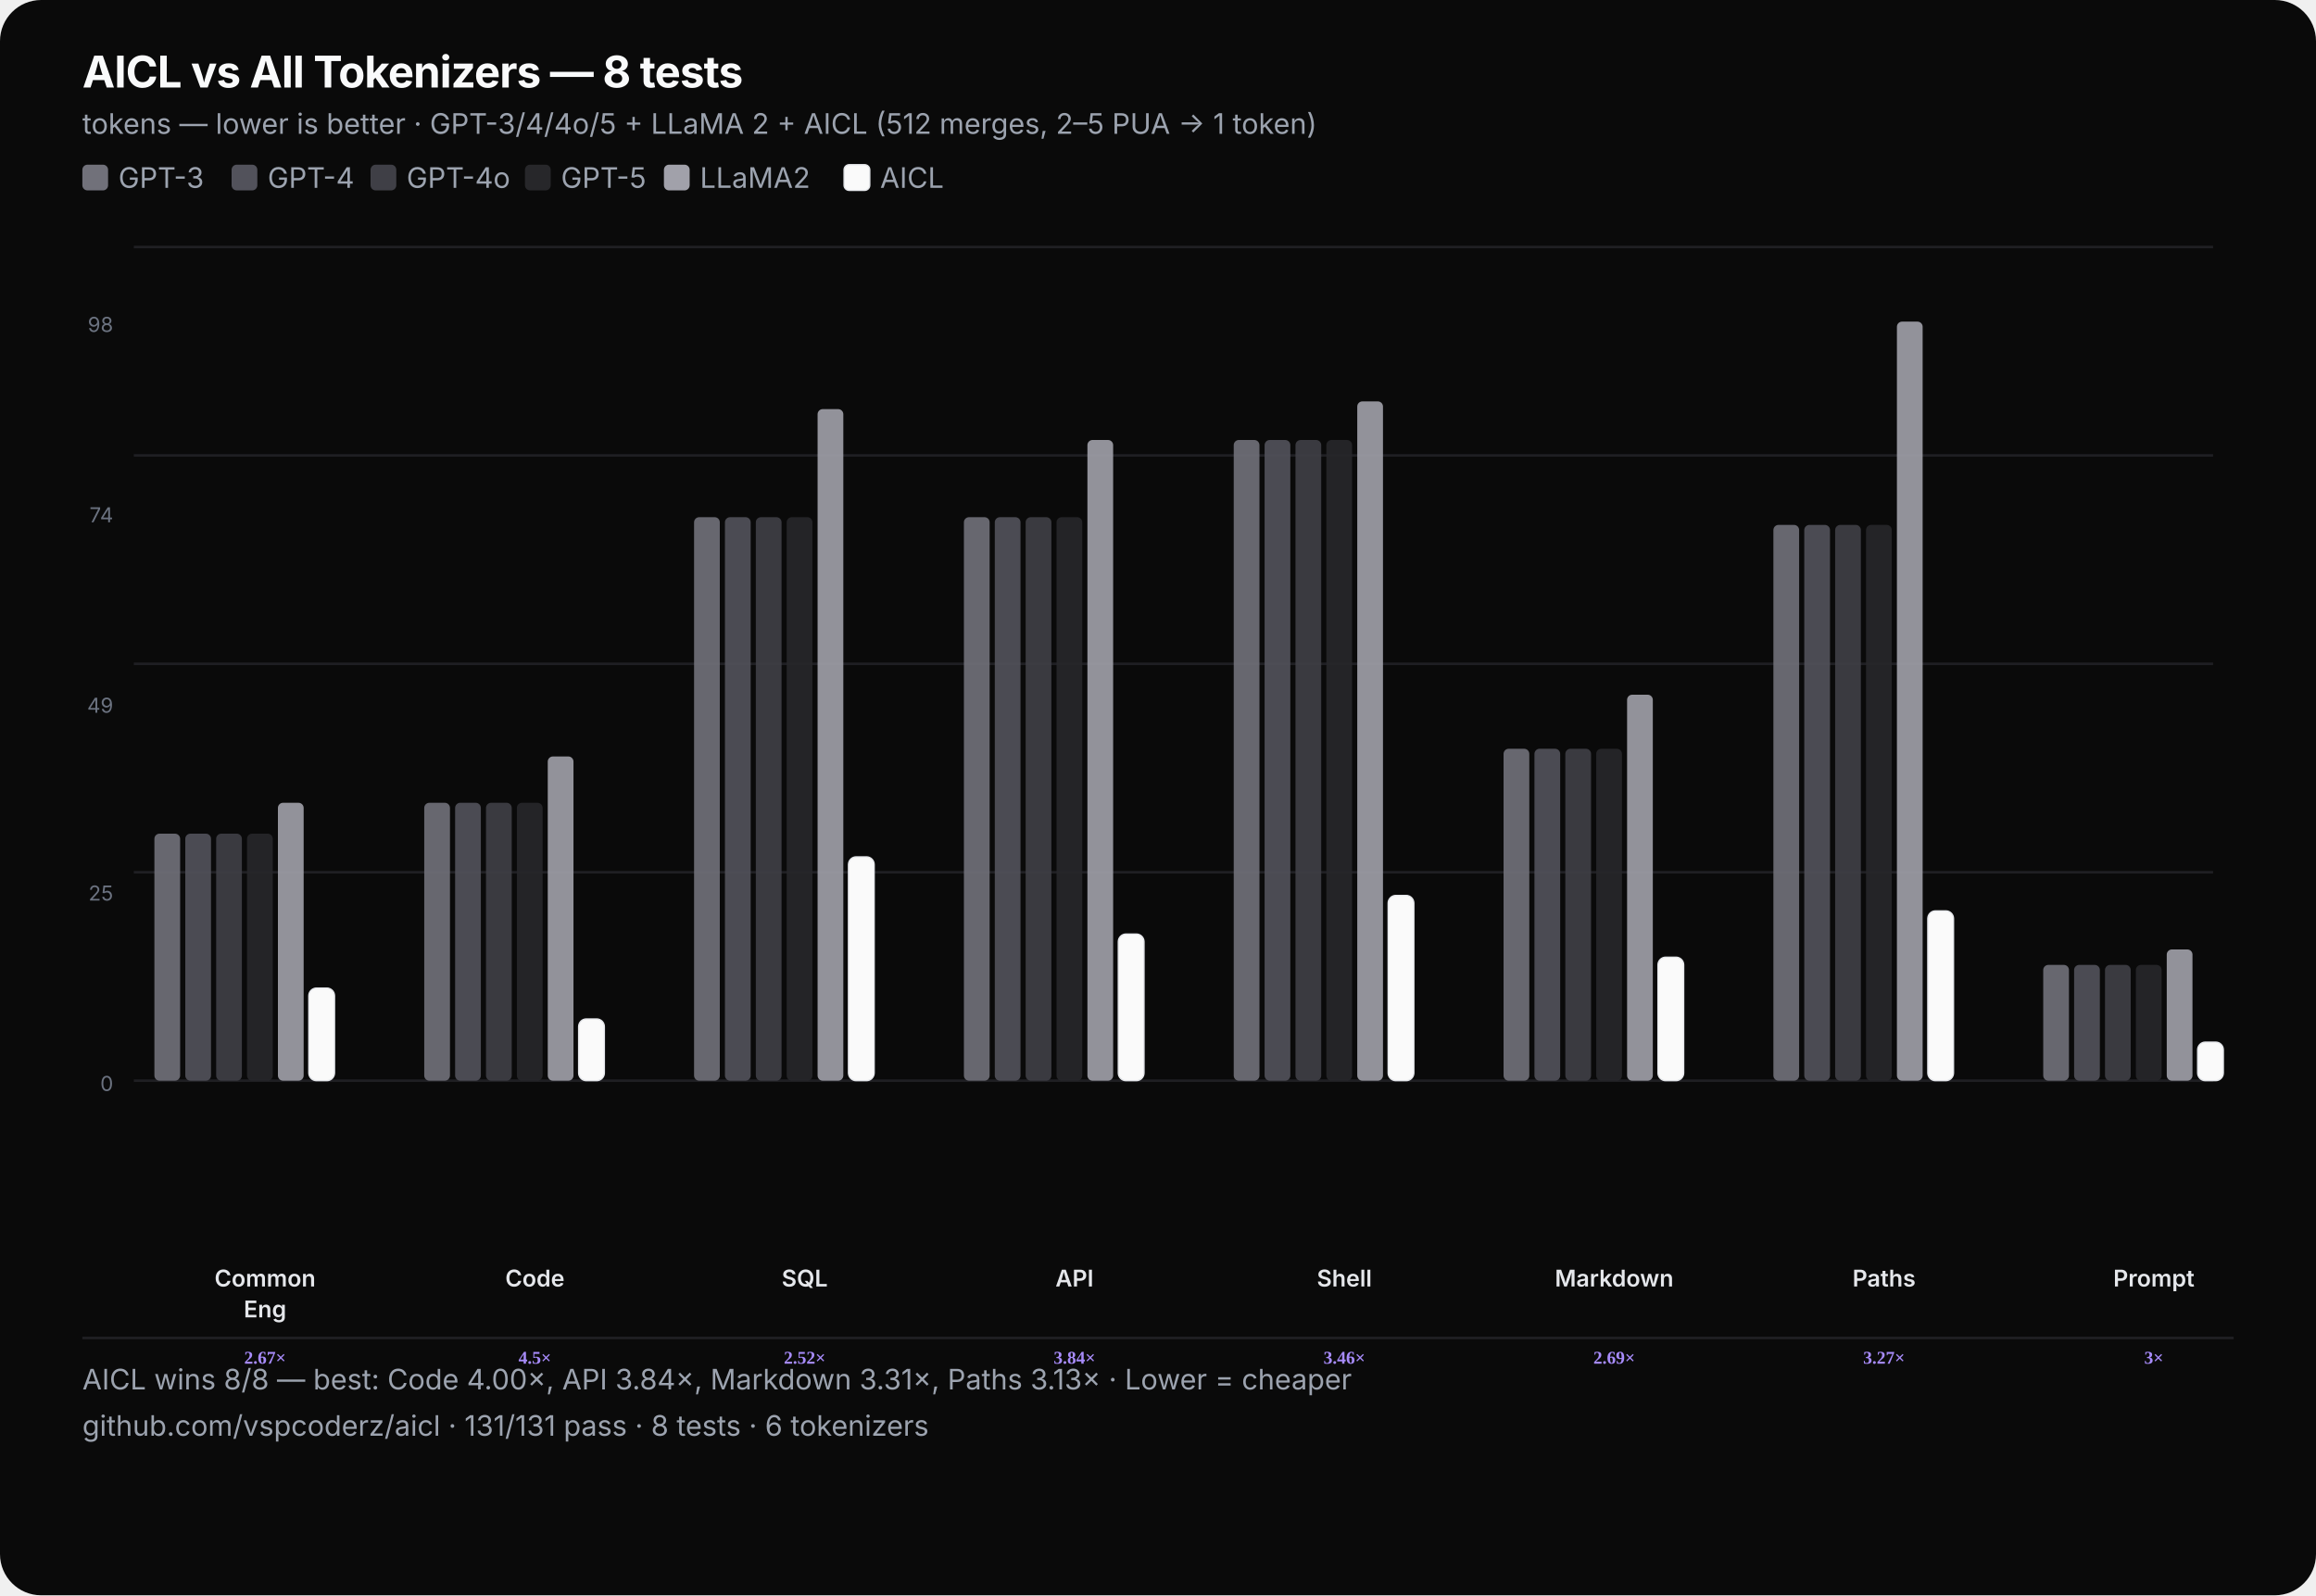
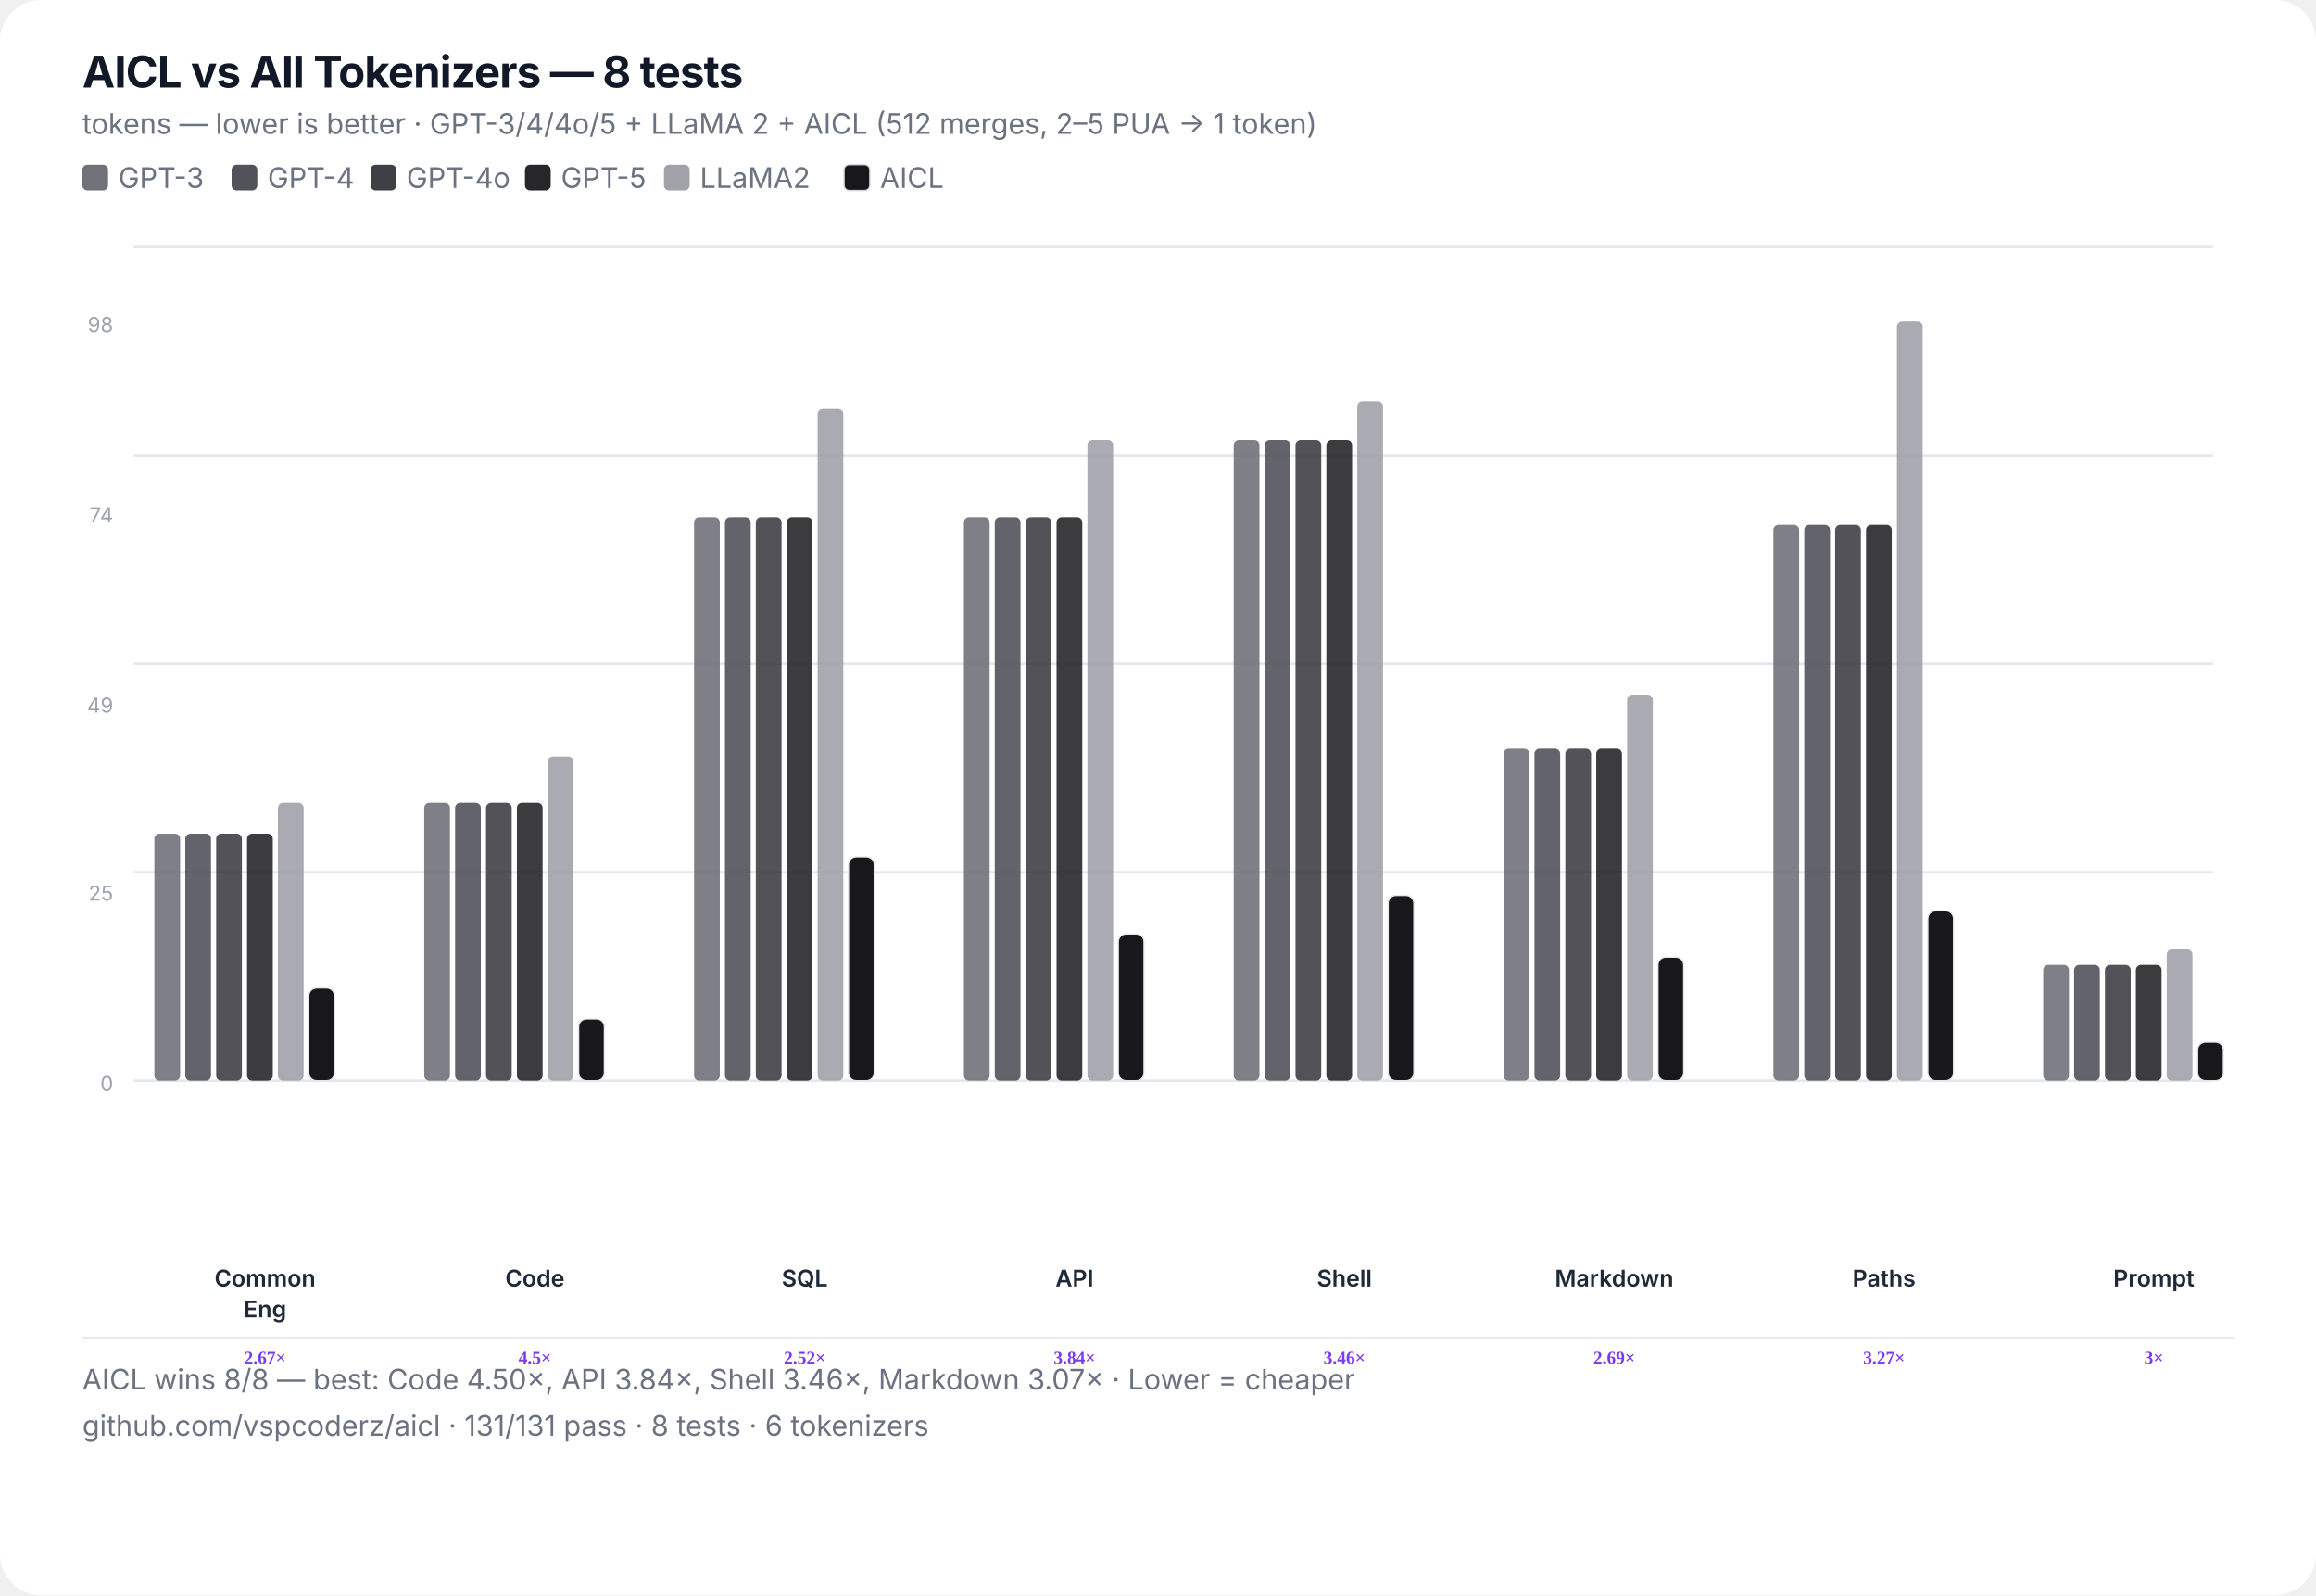
<svg xmlns="http://www.w3.org/2000/svg" width="900" height="620">
-   <style>.t{font:700 17px 'Inter',system-ui,sans-serif;fill:#f9fafb;letter-spacing:-0.3px}.s{font:400 11px 'Inter',system-ui,sans-serif;fill:#9ca3af}.n{font:600 9px 'Inter',system-ui,sans-serif;fill:#e5e7eb}.a{font:400 8px 'Inter',system-ui,sans-serif;fill:#6b7280}</style>
-   <rect width="900" height="620" rx="16" fill="#0a0a0a" />
+   <style>.t{font:700 17px 'Stack Sans Notch','Inter',system-ui,sans-serif;fill:#111827;letter-spacing:-0.3px}.s{font:400 11px 'Stack Sans Notch','Inter',system-ui,sans-serif;fill:#6b7280}.n{font:600 9px 'Stack Sans Notch','Inter',system-ui,sans-serif;fill:#1f2937}.a{font:400 8px 'Stack Sans Notch','Inter',system-ui,sans-serif;fill:#9ca3af}</style>
+   <rect width="900" height="620" rx="16" fill="#ffffff" />
  <text x="32" y="34" class="t">AICL vs All Tokenizers — 8 tests</text>
  <text x="32" y="52" class="s">tokens — lower is better · GPT-3/4/4o/5 + LLaMA 2 + AICL (512 merges, 2–5 PUA → 1 token)</text>
  <g transform="translate(32,64)">
    <rect x="0" y="0" width="10" height="10" rx="2" fill="#71717a" />
    <text x="14" y="9" class="s">GPT-3</text>
    <rect x="58" y="0" width="10" height="10" rx="2" fill="#52525b" />
    <text x="72" y="9" class="s">GPT-4</text>
    <rect x="112" y="0" width="10" height="10" rx="2" fill="#3f3f46" />
    <text x="126" y="9" class="s">GPT-4o</text>
    <rect x="172" y="0" width="10" height="10" rx="2" fill="#27272a" />
    <text x="186" y="9" class="s">GPT-5</text>
    <rect x="226" y="0" width="10" height="10" rx="2" fill="#a1a1aa" />
    <text x="240" y="9" class="s">LLaMA2</text>
-     <rect x="296" y="0" width="10" height="10" rx="2" fill="#fafafa" stroke="#e5e7eb" stroke-width="0.5" />
+     <rect x="296" y="0" width="10" height="10" rx="2" fill="#18181b" stroke="#d1d5db" stroke-width="0.5" />
    <text x="310" y="9" class="s">AICL</text>
  </g>
-   <g stroke="#1f1f23" stroke-width="1">
+   <g stroke="#e5e7eb" stroke-width="1">
    <line x1="52" y1="96" x2="860" y2="96" />
    <line x1="52" y1="177" x2="860" y2="177" />
    <line x1="52" y1="258" x2="860" y2="258" />
    <line x1="52" y1="339" x2="860" y2="339" />
    <line x1="52" y1="420" x2="860" y2="420" />
  </g>
  <text x="44" y="424" class="a" text-anchor="end">0</text>
  <text x="44" y="350" class="a" text-anchor="end">25</text>
  <text x="44" y="277" class="a" text-anchor="end">49</text>
  <text x="44" y="203" class="a" text-anchor="end">74</text>
  <text x="44" y="129" class="a" text-anchor="end">98</text>
  <g>
    <rect x="60" y="324" width="10" height="96" rx="2" fill="#71717a" opacity="0.9" />
    <rect x="72" y="324" width="10" height="96" rx="2" fill="#52525b" opacity="0.9" />
    <rect x="84" y="324" width="10" height="96" rx="2" fill="#3f3f46" opacity="0.9" />
    <rect x="96" y="324" width="10" height="96" rx="2" fill="#27272a" opacity="0.9" />
    <rect x="108" y="312" width="10" height="108" rx="2" fill="#a1a1aa" opacity="0.9" />
-     <rect x="120" y="384" width="10" height="36" rx="3" fill="#fafafa" opacity="1" stroke="#e5e7eb" stroke-width="0.5" />
+     <rect x="120" y="384" width="10" height="36" rx="3" fill="#18181b" opacity="1" stroke="#e5e7eb" stroke-width="0.5" />
    <text x="103" y="500" text-anchor="middle" class="n">Common</text>
    <text x="103" y="512" text-anchor="middle" class="n">Eng</text>
-     <text x="103" y="530" text-anchor="middle" fill="#a78bfa" font-size="7" font-weight="700">2.67×</text>
+     <text x="103" y="530" text-anchor="middle" fill="#7c3aed" font-size="7" font-weight="700">2.67×</text>
  </g>
  <g>
    <rect x="164.857" y="312" width="10" height="108" rx="2" fill="#71717a" opacity="0.9" />
    <rect x="176.857" y="312" width="10" height="108" rx="2" fill="#52525b" opacity="0.9" />
    <rect x="188.857" y="312" width="10" height="108" rx="2" fill="#3f3f46" opacity="0.9" />
    <rect x="200.857" y="312" width="10" height="108" rx="2" fill="#27272a" opacity="0.9" />
    <rect x="212.857" y="294" width="10" height="126" rx="2" fill="#a1a1aa" opacity="0.9" />
-     <rect x="224.857" y="396" width="10" height="24" rx="3" fill="#fafafa" opacity="1" stroke="#e5e7eb" stroke-width="0.5" />
+     <rect x="224.857" y="396" width="10" height="24" rx="3" fill="#18181b" opacity="1" stroke="#e5e7eb" stroke-width="0.5" />
    <text x="207.857" y="500" text-anchor="middle" class="n">Code</text>
-     <text x="207.857" y="530" text-anchor="middle" fill="#a78bfa" font-size="7" font-weight="700">4.5×</text>
+     <text x="207.857" y="530" text-anchor="middle" fill="#7c3aed" font-size="7" font-weight="700">4.5×</text>
  </g>
  <g>
    <rect x="269.714" y="201" width="10" height="219" rx="2" fill="#71717a" opacity="0.9" />
    <rect x="281.714" y="201" width="10" height="219" rx="2" fill="#52525b" opacity="0.9" />
    <rect x="293.714" y="201" width="10" height="219" rx="2" fill="#3f3f46" opacity="0.9" />
    <rect x="305.714" y="201" width="10" height="219" rx="2" fill="#27272a" opacity="0.9" />
    <rect x="317.714" y="159" width="10" height="261" rx="2" fill="#a1a1aa" opacity="0.9" />
-     <rect x="329.714" y="333" width="10" height="87" rx="3" fill="#fafafa" opacity="1" stroke="#e5e7eb" stroke-width="0.5" />
+     <rect x="329.714" y="333" width="10" height="87" rx="3" fill="#18181b" opacity="1" stroke="#e5e7eb" stroke-width="0.5" />
    <text x="312.714" y="500" text-anchor="middle" class="n">SQL</text>
-     <text x="312.714" y="530" text-anchor="middle" fill="#a78bfa" font-size="7" font-weight="700">2.52×</text>
+     <text x="312.714" y="530" text-anchor="middle" fill="#7c3aed" font-size="7" font-weight="700">2.52×</text>
  </g>
  <g>
    <rect x="374.571" y="201" width="10" height="219" rx="2" fill="#71717a" opacity="0.9" />
    <rect x="386.571" y="201" width="10" height="219" rx="2" fill="#52525b" opacity="0.9" />
    <rect x="398.571" y="201" width="10" height="219" rx="2" fill="#3f3f46" opacity="0.9" />
    <rect x="410.571" y="201" width="10" height="219" rx="2" fill="#27272a" opacity="0.9" />
    <rect x="422.571" y="171" width="10" height="249" rx="2" fill="#a1a1aa" opacity="0.9" />
-     <rect x="434.571" y="363" width="10" height="57" rx="3" fill="#fafafa" opacity="1" stroke="#e5e7eb" stroke-width="0.5" />
+     <rect x="434.571" y="363" width="10" height="57" rx="3" fill="#18181b" opacity="1" stroke="#e5e7eb" stroke-width="0.5" />
    <text x="417.571" y="500" text-anchor="middle" class="n">API</text>
-     <text x="417.571" y="530" text-anchor="middle" fill="#a78bfa" font-size="7" font-weight="700">3.84×</text>
+     <text x="417.571" y="530" text-anchor="middle" fill="#7c3aed" font-size="7" font-weight="700">3.84×</text>
  </g>
  <g>
    <rect x="479.429" y="171" width="10" height="249" rx="2" fill="#71717a" opacity="0.9" />
    <rect x="491.429" y="171" width="10" height="249" rx="2" fill="#52525b" opacity="0.9" />
    <rect x="503.429" y="171" width="10" height="249" rx="2" fill="#3f3f46" opacity="0.9" />
    <rect x="515.429" y="171" width="10" height="249" rx="2" fill="#27272a" opacity="0.9" />
    <rect x="527.429" y="156" width="10" height="264" rx="2" fill="#a1a1aa" opacity="0.9" />
-     <rect x="539.429" y="348" width="10" height="72" rx="3" fill="#fafafa" opacity="1" stroke="#e5e7eb" stroke-width="0.5" />
+     <rect x="539.429" y="348" width="10" height="72" rx="3" fill="#18181b" opacity="1" stroke="#e5e7eb" stroke-width="0.5" />
    <text x="522.429" y="500" text-anchor="middle" class="n">Shell</text>
-     <text x="522.429" y="530" text-anchor="middle" fill="#a78bfa" font-size="7" font-weight="700">3.46×</text>
+     <text x="522.429" y="530" text-anchor="middle" fill="#7c3aed" font-size="7" font-weight="700">3.46×</text>
  </g>
  <g>
    <rect x="584.286" y="291" width="10" height="129" rx="2" fill="#71717a" opacity="0.9" />
    <rect x="596.286" y="291" width="10" height="129" rx="2" fill="#52525b" opacity="0.9" />
    <rect x="608.286" y="291" width="10" height="129" rx="2" fill="#3f3f46" opacity="0.9" />
    <rect x="620.286" y="291" width="10" height="129" rx="2" fill="#27272a" opacity="0.9" />
    <rect x="632.286" y="270" width="10" height="150" rx="2" fill="#a1a1aa" opacity="0.9" />
-     <rect x="644.286" y="372" width="10" height="48" rx="3" fill="#fafafa" opacity="1" stroke="#e5e7eb" stroke-width="0.5" />
+     <rect x="644.286" y="372" width="10" height="48" rx="3" fill="#18181b" opacity="1" stroke="#e5e7eb" stroke-width="0.5" />
    <text x="627.286" y="500" text-anchor="middle" class="n">Markdown</text>
-     <text x="627.286" y="530" text-anchor="middle" fill="#a78bfa" font-size="7" font-weight="700">2.69×</text>
+     <text x="627.286" y="530" text-anchor="middle" fill="#7c3aed" font-size="7" font-weight="700">2.69×</text>
  </g>
  <g>
    <rect x="689.143" y="204" width="10" height="216" rx="2" fill="#71717a" opacity="0.9" />
    <rect x="701.143" y="204" width="10" height="216" rx="2" fill="#52525b" opacity="0.9" />
    <rect x="713.143" y="204" width="10" height="216" rx="2" fill="#3f3f46" opacity="0.9" />
    <rect x="725.143" y="204" width="10" height="216" rx="2" fill="#27272a" opacity="0.9" />
    <rect x="737.143" y="125" width="10" height="295" rx="2" fill="#a1a1aa" opacity="0.9" />
-     <rect x="749.143" y="354" width="10" height="66" rx="3" fill="#fafafa" opacity="1" stroke="#e5e7eb" stroke-width="0.5" />
+     <rect x="749.143" y="354" width="10" height="66" rx="3" fill="#18181b" opacity="1" stroke="#e5e7eb" stroke-width="0.5" />
    <text x="732.143" y="500" text-anchor="middle" class="n">Paths</text>
-     <text x="732.143" y="530" text-anchor="middle" fill="#a78bfa" font-size="7" font-weight="700">3.27×</text>
+     <text x="732.143" y="530" text-anchor="middle" fill="#7c3aed" font-size="7" font-weight="700">3.27×</text>
  </g>
  <g>
    <rect x="794" y="375" width="10" height="45" rx="2" fill="#71717a" opacity="0.9" />
    <rect x="806" y="375" width="10" height="45" rx="2" fill="#52525b" opacity="0.9" />
    <rect x="818" y="375" width="10" height="45" rx="2" fill="#3f3f46" opacity="0.9" />
    <rect x="830" y="375" width="10" height="45" rx="2" fill="#27272a" opacity="0.9" />
    <rect x="842" y="369" width="10" height="51" rx="2" fill="#a1a1aa" opacity="0.9" />
-     <rect x="854" y="405" width="10" height="15" rx="3" fill="#fafafa" opacity="1" stroke="#e5e7eb" stroke-width="0.5" />
+     <rect x="854" y="405" width="10" height="15" rx="3" fill="#18181b" opacity="1" stroke="#e5e7eb" stroke-width="0.5" />
    <text x="837" y="500" text-anchor="middle" class="n">Prompt</text>
-     <text x="837" y="530" text-anchor="middle" fill="#a78bfa" font-size="7" font-weight="700">3×</text>
+     <text x="837" y="530" text-anchor="middle" fill="#7c3aed" font-size="7" font-weight="700">3×</text>
  </g>
-   <line x1="32" y1="520" x2="868" y2="520" stroke="#1f1f23" />
-   <text x="32" y="540" class="s">AICL wins 8/8 — best: Code 4.00×, API 3.84×, Markdown 3.31×, Paths 3.13× · Lower = cheaper</text>
+   <line x1="32" y1="520" x2="868" y2="520" stroke="#e5e7eb" />
+   <text x="32" y="540" class="s">AICL wins 8/8 — best: Code 4.50×, API 3.84×, Shell 3.46×, Markdown 3.07× · Lower = cheaper</text>
  <text x="32" y="558" class="s">github.com/vspcoderz/aicl · 131/131 pass · 8 tests · 6 tokenizers</text>
</svg>
